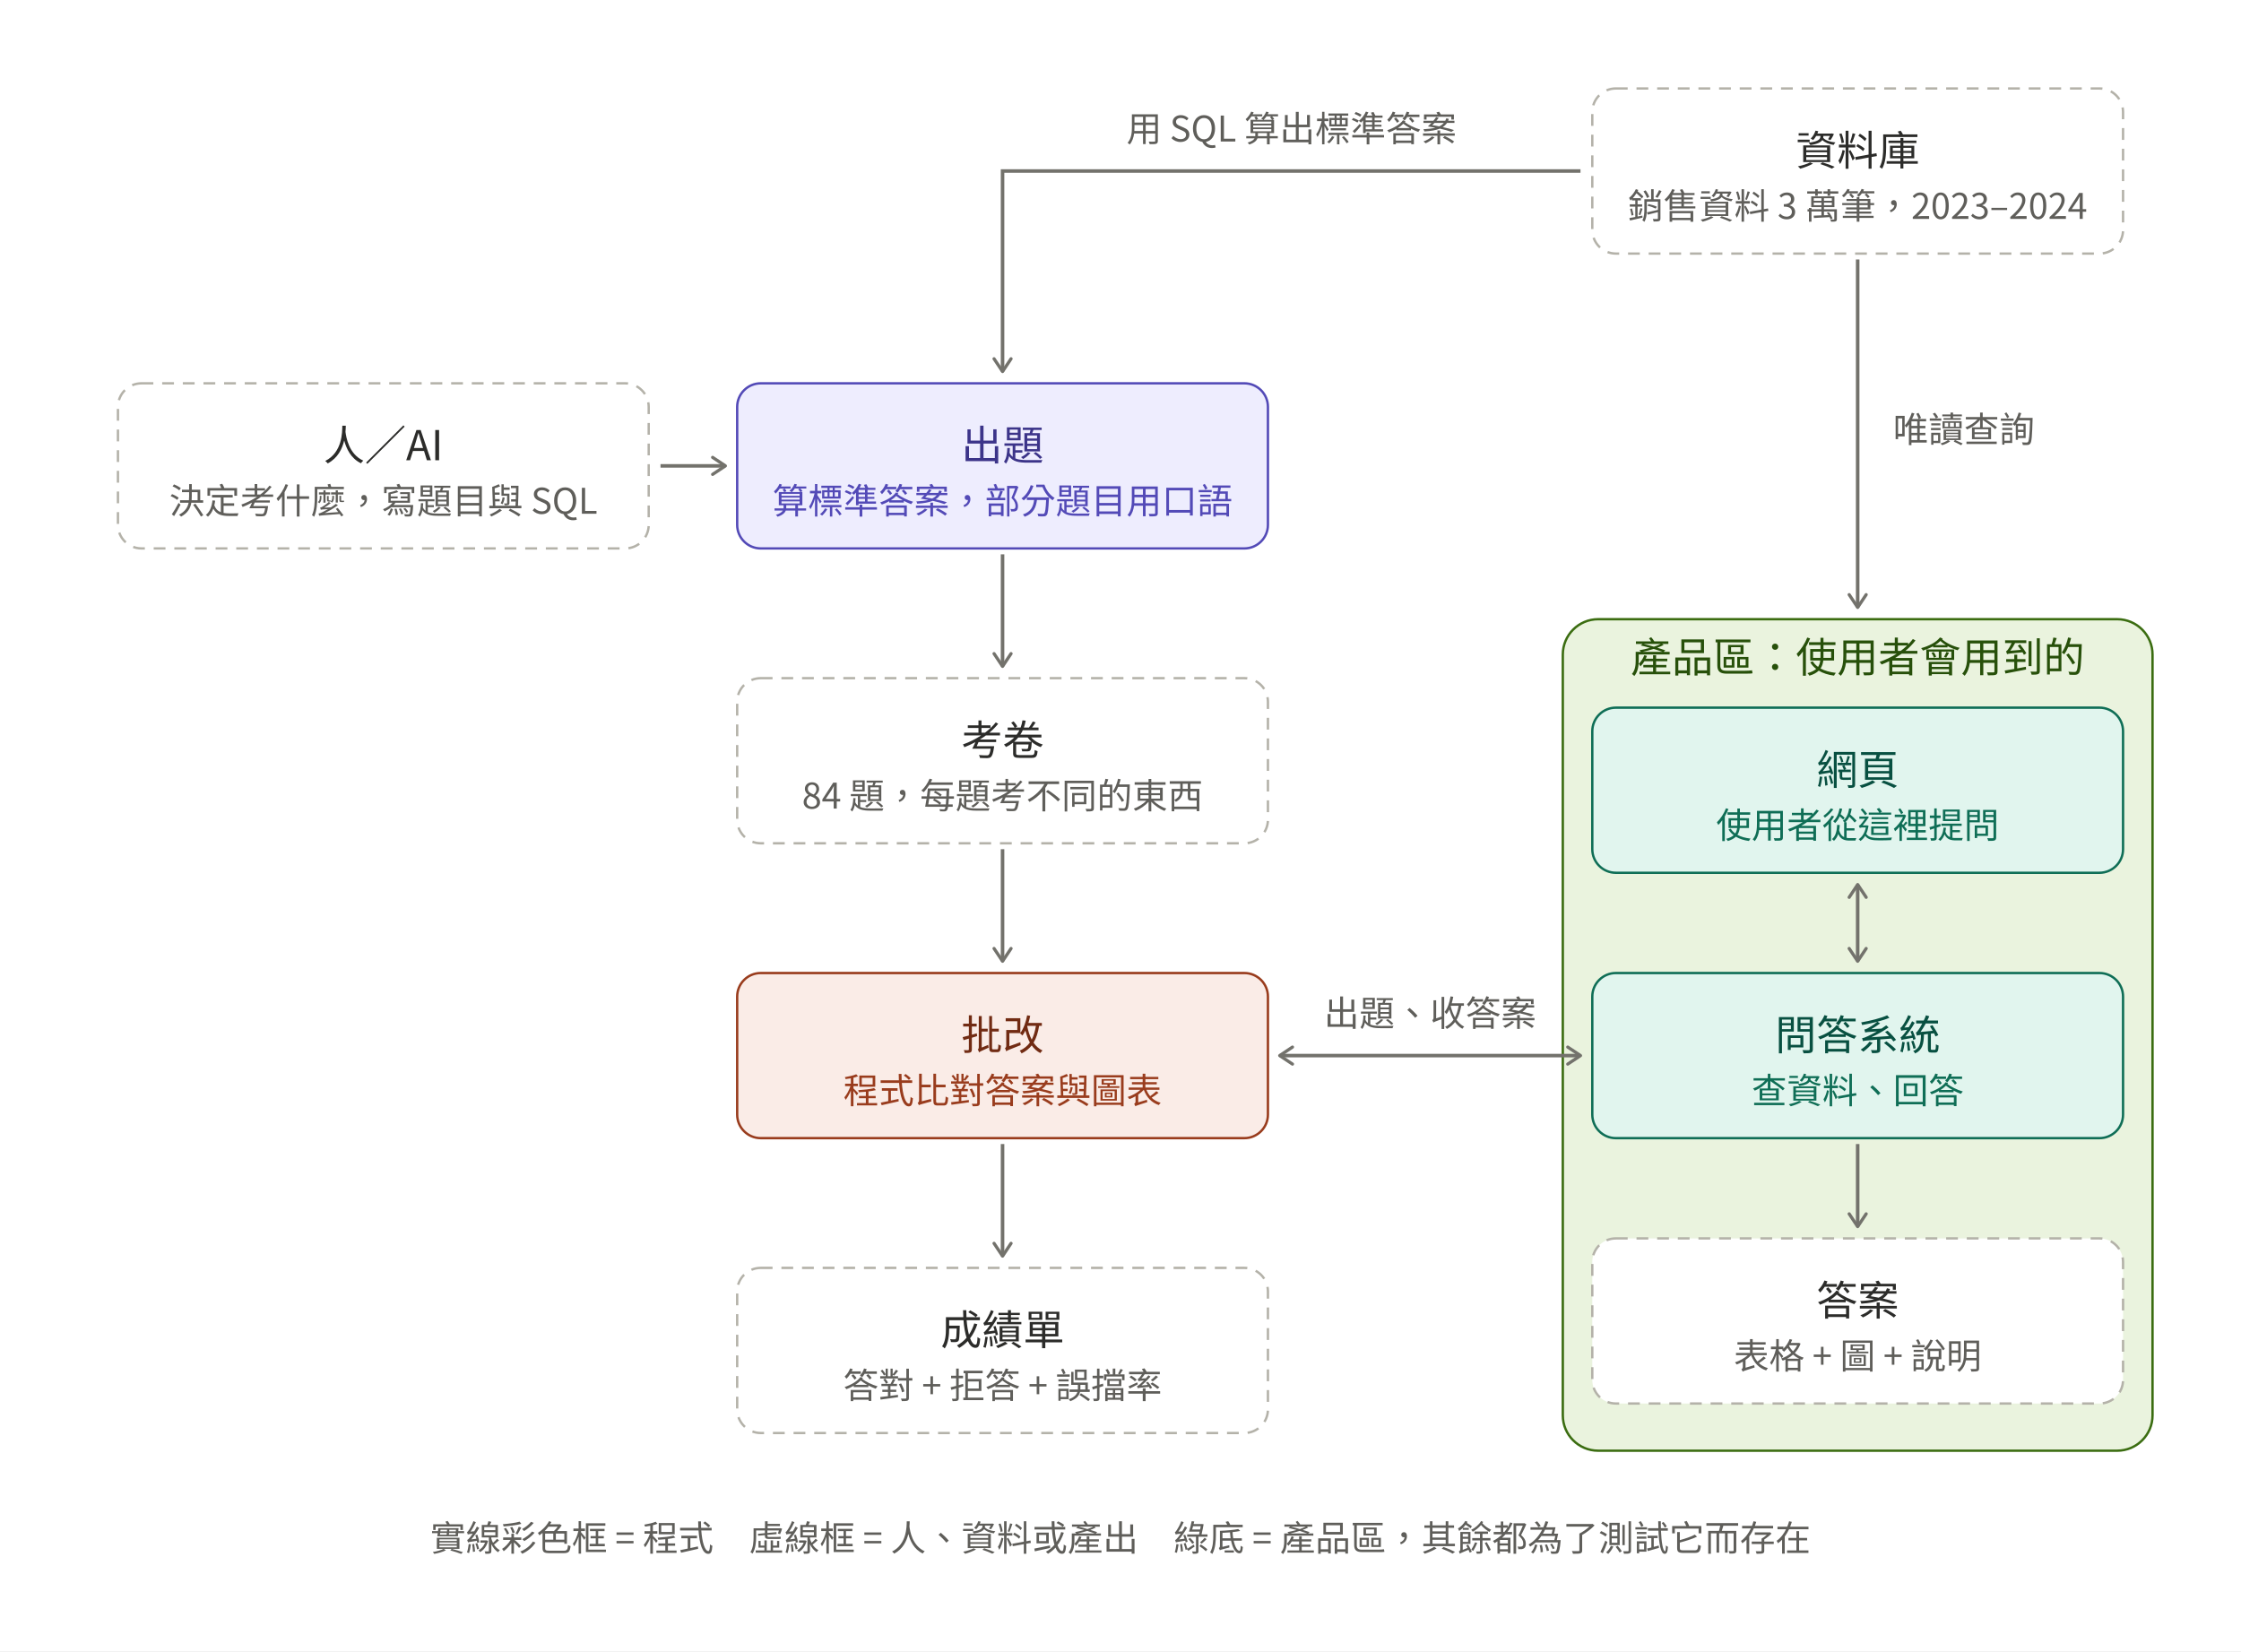
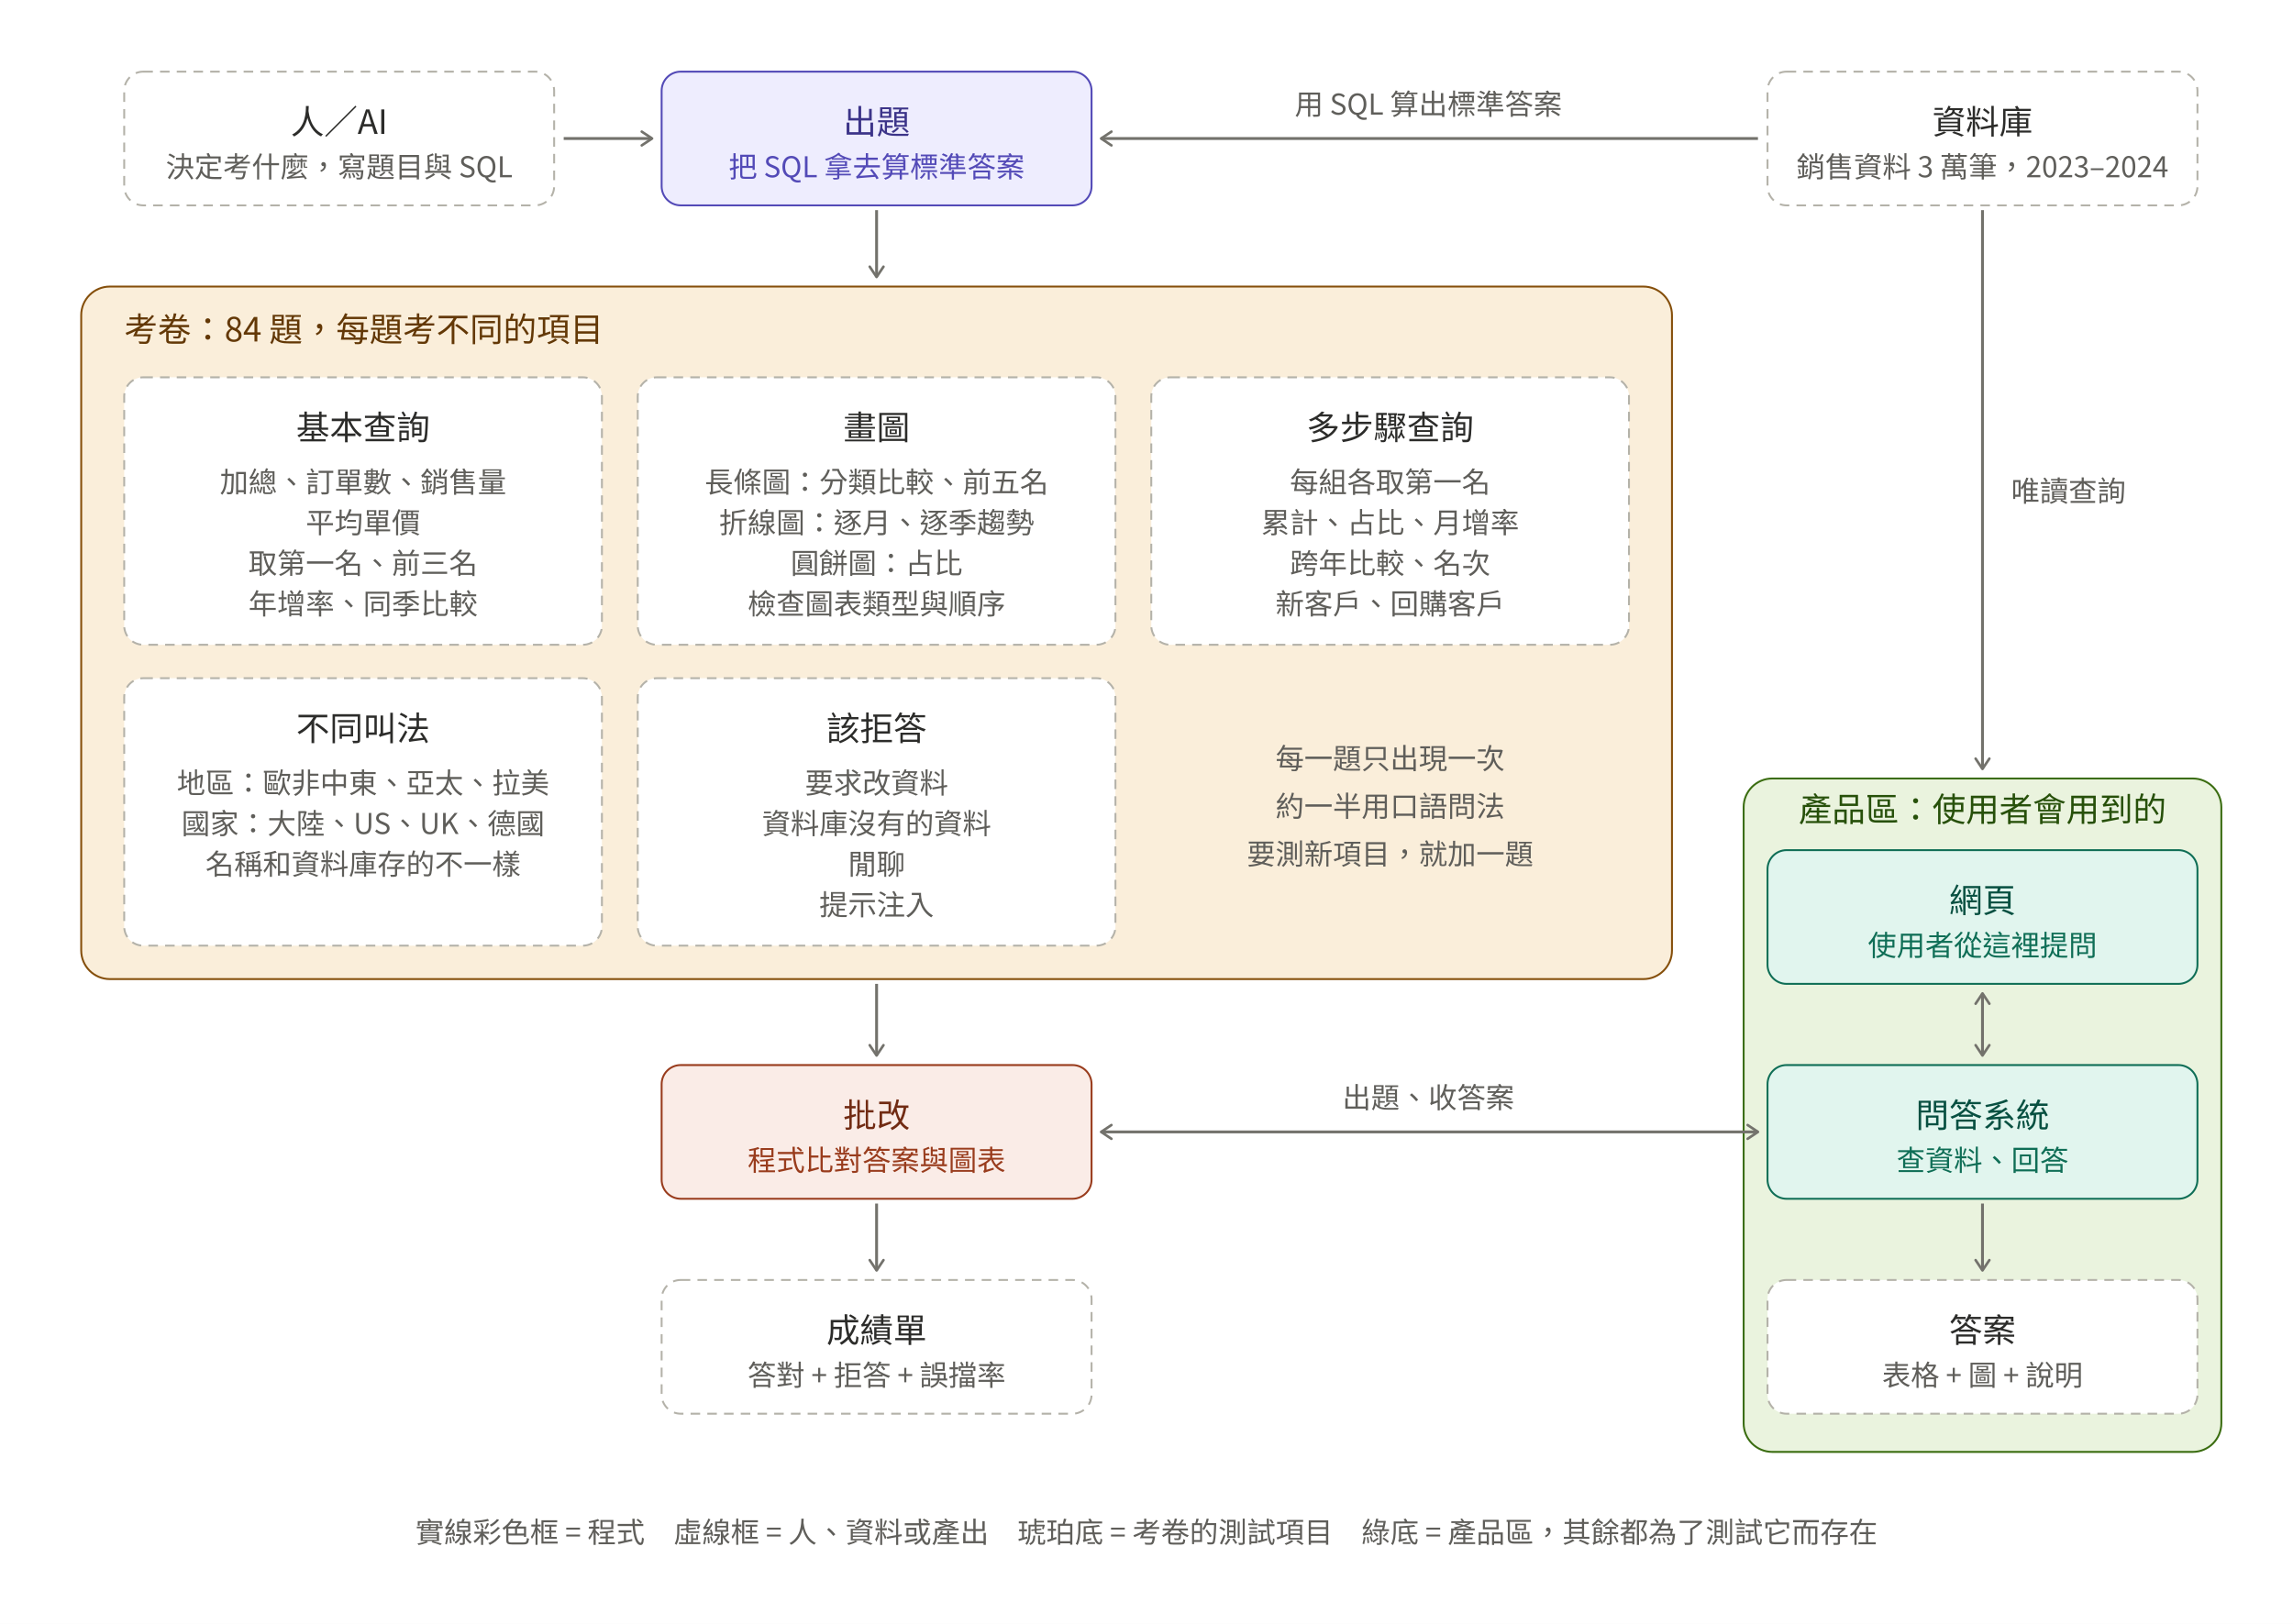
- <svg xmlns="http://www.w3.org/2000/svg" width="760" height="560" viewBox="0 0 760 560" role="img">
+ <svg xmlns="http://www.w3.org/2000/svg" width="960" height="680" viewBox="0 0 960 680" role="img">
  <style>
text { font-family: "Noto Sans TC", "Noto Sans CJK TC", "Microsoft JhengHei", "PingFang TC", sans-serif; }
.th { font-size: 14px; font-weight: 500; fill: #2C2C2A; }
.ts { font-size: 12px; font-weight: 400; fill: #5F5E5A; }
.arr { stroke: #73726C; stroke-width: 1.2; fill: none; }
.out rect { fill: #FFFFFF; stroke: #B4B2A9; stroke-width: 0.8; stroke-dasharray: 4 3; }
.purple rect { fill: #EEEDFE; stroke: #534AB7; stroke-width: 0.8; }
.purple .th { fill: #3C3489; } .purple .ts { fill: #534AB7; }
.teal rect { fill: #E1F5EE; stroke: #0F6E56; stroke-width: 0.8; }
.teal .th { fill: #085041; } .teal .ts { fill: #0F6E56; }
.coral rect { fill: #FAECE7; stroke: #993C1D; stroke-width: 0.8; }
.coral .th { fill: #712B13; } .coral .ts { fill: #993C1D; }
.amber rect { fill: #FAEEDA; stroke: #854F0B; stroke-width: 0.8; } .amber .th { fill: #633806; }
.green rect { fill: #EAF3DE; stroke: #3B6D11; stroke-width: 0.8; } .green .th { fill: #27500A; }
+ .ti { font-size: 12px; font-weight: 400; fill: #5F5E5A; }
</style>
  <defs>
    <marker id="arrow" viewBox="0 0 10 10" refX="8" refY="5" markerWidth="6" markerHeight="6" orient="auto-start-reverse">
      <path d="M2 1L8 5L2 9" fill="none" stroke="#73726C" stroke-width="1.5" stroke-linecap="round" stroke-linejoin="round" />
    </marker>
  </defs>
-   <rect x="0" y="0" width="760" height="560" fill="#FFFFFF" />
+   <rect x="0" y="0" width="960" height="680" fill="#FFFFFF" />
+   <g class="amber">
+     <rect x="34" y="120" width="666" height="290" rx="12" />
+     <text class="th" x="52" y="143" text-anchor="start">考卷：84 題，每題考不同的項目</text>
+   </g>
  <g class="green">
-     <rect x="530" y="210" width="200" height="282" rx="12" />
-     <text class="th" x="630" y="228" text-anchor="middle">產品區：使用者會用到的</text>
+     <rect x="730" y="326" width="200" height="282" rx="12" />
+     <text class="th" x="830" y="344" text-anchor="middle">產品區：使用者會用到的</text>
  </g>
  <g class="out">
-     <rect x="540" y="30" width="180" height="56" rx="8" />
-     <text class="th" x="630" y="50" text-anchor="middle" dominant-baseline="central">資料庫</text>
-     <text class="ts" x="630" y="69" text-anchor="middle" dominant-baseline="central">銷售資料 3 萬筆，2023–2024</text>
+     <rect x="52" y="30" width="180" height="56" rx="8" />
+     <text class="th" x="142" y="50" text-anchor="middle" dominant-baseline="central">人／AI</text>
+     <text class="ts" x="142" y="69" text-anchor="middle" dominant-baseline="central">決定考什麼，寫題目與 SQL</text>
  </g>
-   <path d="M536 58 L340 58 L340 126" class="arr" marker-end="url(#arrow)" />
-   <text class="ts" x="438" y="48" text-anchor="middle">用 SQL 算出標準答案</text>
-   <line x1="630" y1="88" x2="630" y2="206" class="arr" marker-end="url(#arrow)" />
-   <text class="ts" x="642" y="150" text-anchor="start">唯讀查詢</text>
+   <line x1="236" y1="58" x2="273" y2="58" class="arr" marker-end="url(#arrow)" />
+   <g class="purple">
+     <rect x="277" y="30" width="180" height="56" rx="8" />
+     <text class="th" x="367" y="50" text-anchor="middle" dominant-baseline="central">出題</text>
+     <text class="ts" x="367" y="69" text-anchor="middle" dominant-baseline="central">把 SQL 拿去算標準答案</text>
+   </g>
  <g class="out">
-     <rect x="40" y="130" width="180" height="56" rx="8" />
-     <text class="th" x="130" y="150" text-anchor="middle" dominant-baseline="central">人／AI</text>
-     <text class="ts" x="130" y="169" text-anchor="middle" dominant-baseline="central">決定考什麼，寫題目與 SQL</text>
+     <rect x="740" y="30" width="180" height="56" rx="8" />
+     <text class="th" x="830" y="50" text-anchor="middle" dominant-baseline="central">資料庫</text>
+     <text class="ts" x="830" y="69" text-anchor="middle" dominant-baseline="central">銷售資料 3 萬筆，2023–2024</text>
  </g>
-   <line x1="224" y1="158" x2="246" y2="158" class="arr" marker-end="url(#arrow)" />
-   <g class="purple">
-     <rect x="250" y="130" width="180" height="56" rx="8" />
-     <text class="th" x="340" y="150" text-anchor="middle" dominant-baseline="central">出題</text>
-     <text class="ts" x="340" y="169" text-anchor="middle" dominant-baseline="central">算標準答案，部分題目用口語</text>
+   <line x1="736" y1="58" x2="461" y2="58" class="arr" marker-end="url(#arrow)" />
+   <text class="ts" x="598" y="48" text-anchor="middle">用 SQL 算出標準答案</text>
+   <line x1="367" y1="88" x2="367" y2="116" class="arr" marker-end="url(#arrow)" />
+   <g class="out">
+     <rect x="52" y="158" width="200" height="112" rx="8" />
+     <text class="th" x="152" y="178" text-anchor="middle" dominant-baseline="central">基本查詢</text>
+     <text class="ti" x="152" y="201" text-anchor="middle" dominant-baseline="central">加總、訂單數、銷售量</text>
+     <text class="ti" x="152" y="218" text-anchor="middle" dominant-baseline="central">平均單價</text>
+     <text class="ti" x="152" y="235" text-anchor="middle" dominant-baseline="central">取第一名、前三名</text>
+     <text class="ti" x="152" y="252" text-anchor="middle" dominant-baseline="central">年增率、同季比較</text>
  </g>
-   <line x1="340" y1="188" x2="340" y2="226" class="arr" marker-end="url(#arrow)" />
  <g class="out">
-     <rect x="250" y="230" width="180" height="56" rx="8" />
-     <text class="th" x="340" y="250" text-anchor="middle" dominant-baseline="central">考卷</text>
-     <text class="ts" x="340" y="269" text-anchor="middle" dominant-baseline="central">84 題，每題考不同的東西</text>
+     <rect x="267" y="158" width="200" height="112" rx="8" />
+     <text class="th" x="367" y="178" text-anchor="middle" dominant-baseline="central">畫圖</text>
+     <text class="ti" x="367" y="201" text-anchor="middle" dominant-baseline="central">長條圖：分類比較、前五名</text>
+     <text class="ti" x="367" y="218" text-anchor="middle" dominant-baseline="central">折線圖：逐月、逐季趨勢</text>
+     <text class="ti" x="367" y="235" text-anchor="middle" dominant-baseline="central">圓餅圖：占比</text>
+     <text class="ti" x="367" y="252" text-anchor="middle" dominant-baseline="central">檢查圖表類型與順序</text>
  </g>
-   <line x1="340" y1="288" x2="340" y2="326" class="arr" marker-end="url(#arrow)" />
+   <g class="out">
+     <rect x="482" y="158" width="200" height="112" rx="8" />
+     <text class="th" x="582" y="178" text-anchor="middle" dominant-baseline="central">多步驟查詢</text>
+     <text class="ti" x="582" y="201" text-anchor="middle" dominant-baseline="central">每組各取第一名</text>
+     <text class="ti" x="582" y="218" text-anchor="middle" dominant-baseline="central">累計、占比、月增率</text>
+     <text class="ti" x="582" y="235" text-anchor="middle" dominant-baseline="central">跨年比較、名次</text>
+     <text class="ti" x="582" y="252" text-anchor="middle" dominant-baseline="central">新客戶、回購客戶</text>
+   </g>
+   <g class="out">
+     <rect x="52" y="284" width="200" height="112" rx="8" />
+     <text class="th" x="152" y="304" text-anchor="middle" dominant-baseline="central">不同叫法</text>
+     <text class="ti" x="152" y="327" text-anchor="middle" dominant-baseline="central">地區：歐非中東、亞太、拉美</text>
+     <text class="ti" x="152" y="344" text-anchor="middle" dominant-baseline="central">國家：大陸、US、UK、德國</text>
+     <text class="ti" x="152" y="361" text-anchor="middle" dominant-baseline="central">名稱和資料庫存的不一樣</text>
+   </g>
+   <g class="out">
+     <rect x="267" y="284" width="200" height="112" rx="8" />
+     <text class="th" x="367" y="304" text-anchor="middle" dominant-baseline="central">該拒答</text>
+     <text class="ti" x="367" y="327" text-anchor="middle" dominant-baseline="central">要求改資料</text>
+     <text class="ti" x="367" y="344" text-anchor="middle" dominant-baseline="central">資料庫沒有的資料</text>
+     <text class="ti" x="367" y="361" text-anchor="middle" dominant-baseline="central">閒聊</text>
+     <text class="ti" x="367" y="378" text-anchor="middle" dominant-baseline="central">提示注入</text>
+   </g>
+   <text class="ts" x="582" y="322" text-anchor="middle">每一題只出現一次</text>
+   <text class="ts" x="582" y="342" text-anchor="middle">約一半用口語問法</text>
+   <text class="ts" x="582" y="362" text-anchor="middle">要測新項目，就加一題</text>
+   <line x1="367" y1="412" x2="367" y2="442" class="arr" marker-end="url(#arrow)" />
  <g class="coral">
-     <rect x="250" y="330" width="180" height="56" rx="8" />
-     <text class="th" x="340" y="350" text-anchor="middle" dominant-baseline="central">批改</text>
-     <text class="ts" x="340" y="369" text-anchor="middle" dominant-baseline="central">程式比對答案與圖表</text>
+     <rect x="277" y="446" width="180" height="56" rx="8" />
+     <text class="th" x="367" y="466" text-anchor="middle" dominant-baseline="central">批改</text>
+     <text class="ts" x="367" y="485" text-anchor="middle" dominant-baseline="central">程式比對答案與圖表</text>
  </g>
-   <line x1="340" y1="388" x2="340" y2="426" class="arr" marker-end="url(#arrow)" />
+   <line x1="367" y1="504" x2="367" y2="532" class="arr" marker-end="url(#arrow)" />
  <g class="out">
-     <rect x="250" y="430" width="180" height="56" rx="8" />
-     <text class="th" x="340" y="450" text-anchor="middle" dominant-baseline="central">成績單</text>
-     <text class="ts" x="340" y="469" text-anchor="middle" dominant-baseline="central">答對 + 拒答 + 誤擋率</text>
+     <rect x="277" y="536" width="180" height="56" rx="8" />
+     <text class="th" x="367" y="556" text-anchor="middle" dominant-baseline="central">成績單</text>
+     <text class="ts" x="367" y="575" text-anchor="middle" dominant-baseline="central">答對 + 拒答 + 誤擋率</text>
  </g>
+   <line x1="830" y1="88" x2="830" y2="322" class="arr" marker-end="url(#arrow)" />
+   <text class="ts" x="842" y="210" text-anchor="start">唯讀查詢</text>
  <g class="teal">
-     <rect x="540" y="240" width="180" height="56" rx="8" />
-     <text class="th" x="630" y="260" text-anchor="middle" dominant-baseline="central">網頁</text>
-     <text class="ts" x="630" y="279" text-anchor="middle" dominant-baseline="central">使用者從這裡提問</text>
+     <rect x="740" y="356" width="180" height="56" rx="8" />
+     <text class="th" x="830" y="376" text-anchor="middle" dominant-baseline="central">網頁</text>
+     <text class="ts" x="830" y="395" text-anchor="middle" dominant-baseline="central">使用者從這裡提問</text>
  </g>
-   <line x1="630" y1="300" x2="630" y2="326" class="arr" marker-start="url(#arrow)" marker-end="url(#arrow)" />
+   <line x1="830" y1="416" x2="830" y2="442" class="arr" marker-start="url(#arrow)" marker-end="url(#arrow)" />
  <g class="teal">
-     <rect x="540" y="330" width="180" height="56" rx="8" />
-     <text class="th" x="630" y="350" text-anchor="middle" dominant-baseline="central">問答系統</text>
-     <text class="ts" x="630" y="369" text-anchor="middle" dominant-baseline="central">查資料、回答</text>
+     <rect x="740" y="446" width="180" height="56" rx="8" />
+     <text class="th" x="830" y="466" text-anchor="middle" dominant-baseline="central">問答系統</text>
+     <text class="ts" x="830" y="485" text-anchor="middle" dominant-baseline="central">查資料、回答</text>
  </g>
-   <line x1="630" y1="388" x2="630" y2="416" class="arr" marker-end="url(#arrow)" />
+   <line x1="830" y1="504" x2="830" y2="532" class="arr" marker-end="url(#arrow)" />
  <g class="out">
-     <rect x="540" y="420" width="180" height="56" rx="8" />
-     <text class="th" x="630" y="440" text-anchor="middle" dominant-baseline="central">答案</text>
-     <text class="ts" x="630" y="459" text-anchor="middle" dominant-baseline="central">表格 + 圖 + 說明</text>
+     <rect x="740" y="536" width="180" height="56" rx="8" />
+     <text class="th" x="830" y="556" text-anchor="middle" dominant-baseline="central">答案</text>
+     <text class="ts" x="830" y="575" text-anchor="middle" dominant-baseline="central">表格 + 圖 + 說明</text>
  </g>
-   <line x1="434" y1="358" x2="536" y2="358" class="arr" marker-start="url(#arrow)" marker-end="url(#arrow)" />
-   <text class="ts" x="485" y="348" text-anchor="middle">出題、收答案</text>
-   <text class="ts" x="380" y="526" text-anchor="middle">實線彩色框 = 程式　虛線框 = 人、資料或產出　綠底 = 產品區，其餘都為了測試它而存在</text>
+   <line x1="461" y1="474" x2="736" y2="474" class="arr" marker-start="url(#arrow)" marker-end="url(#arrow)" />
+   <text class="ts" x="598" y="464" text-anchor="middle">出題、收答案</text>
+   <text class="ts" x="480" y="646" text-anchor="middle">實線彩色框 = 程式　虛線框 = 人、資料或產出　琥珀底 = 考卷的測試項目　綠底 = 產品區，其餘都為了測試它而存在</text>
</svg>
